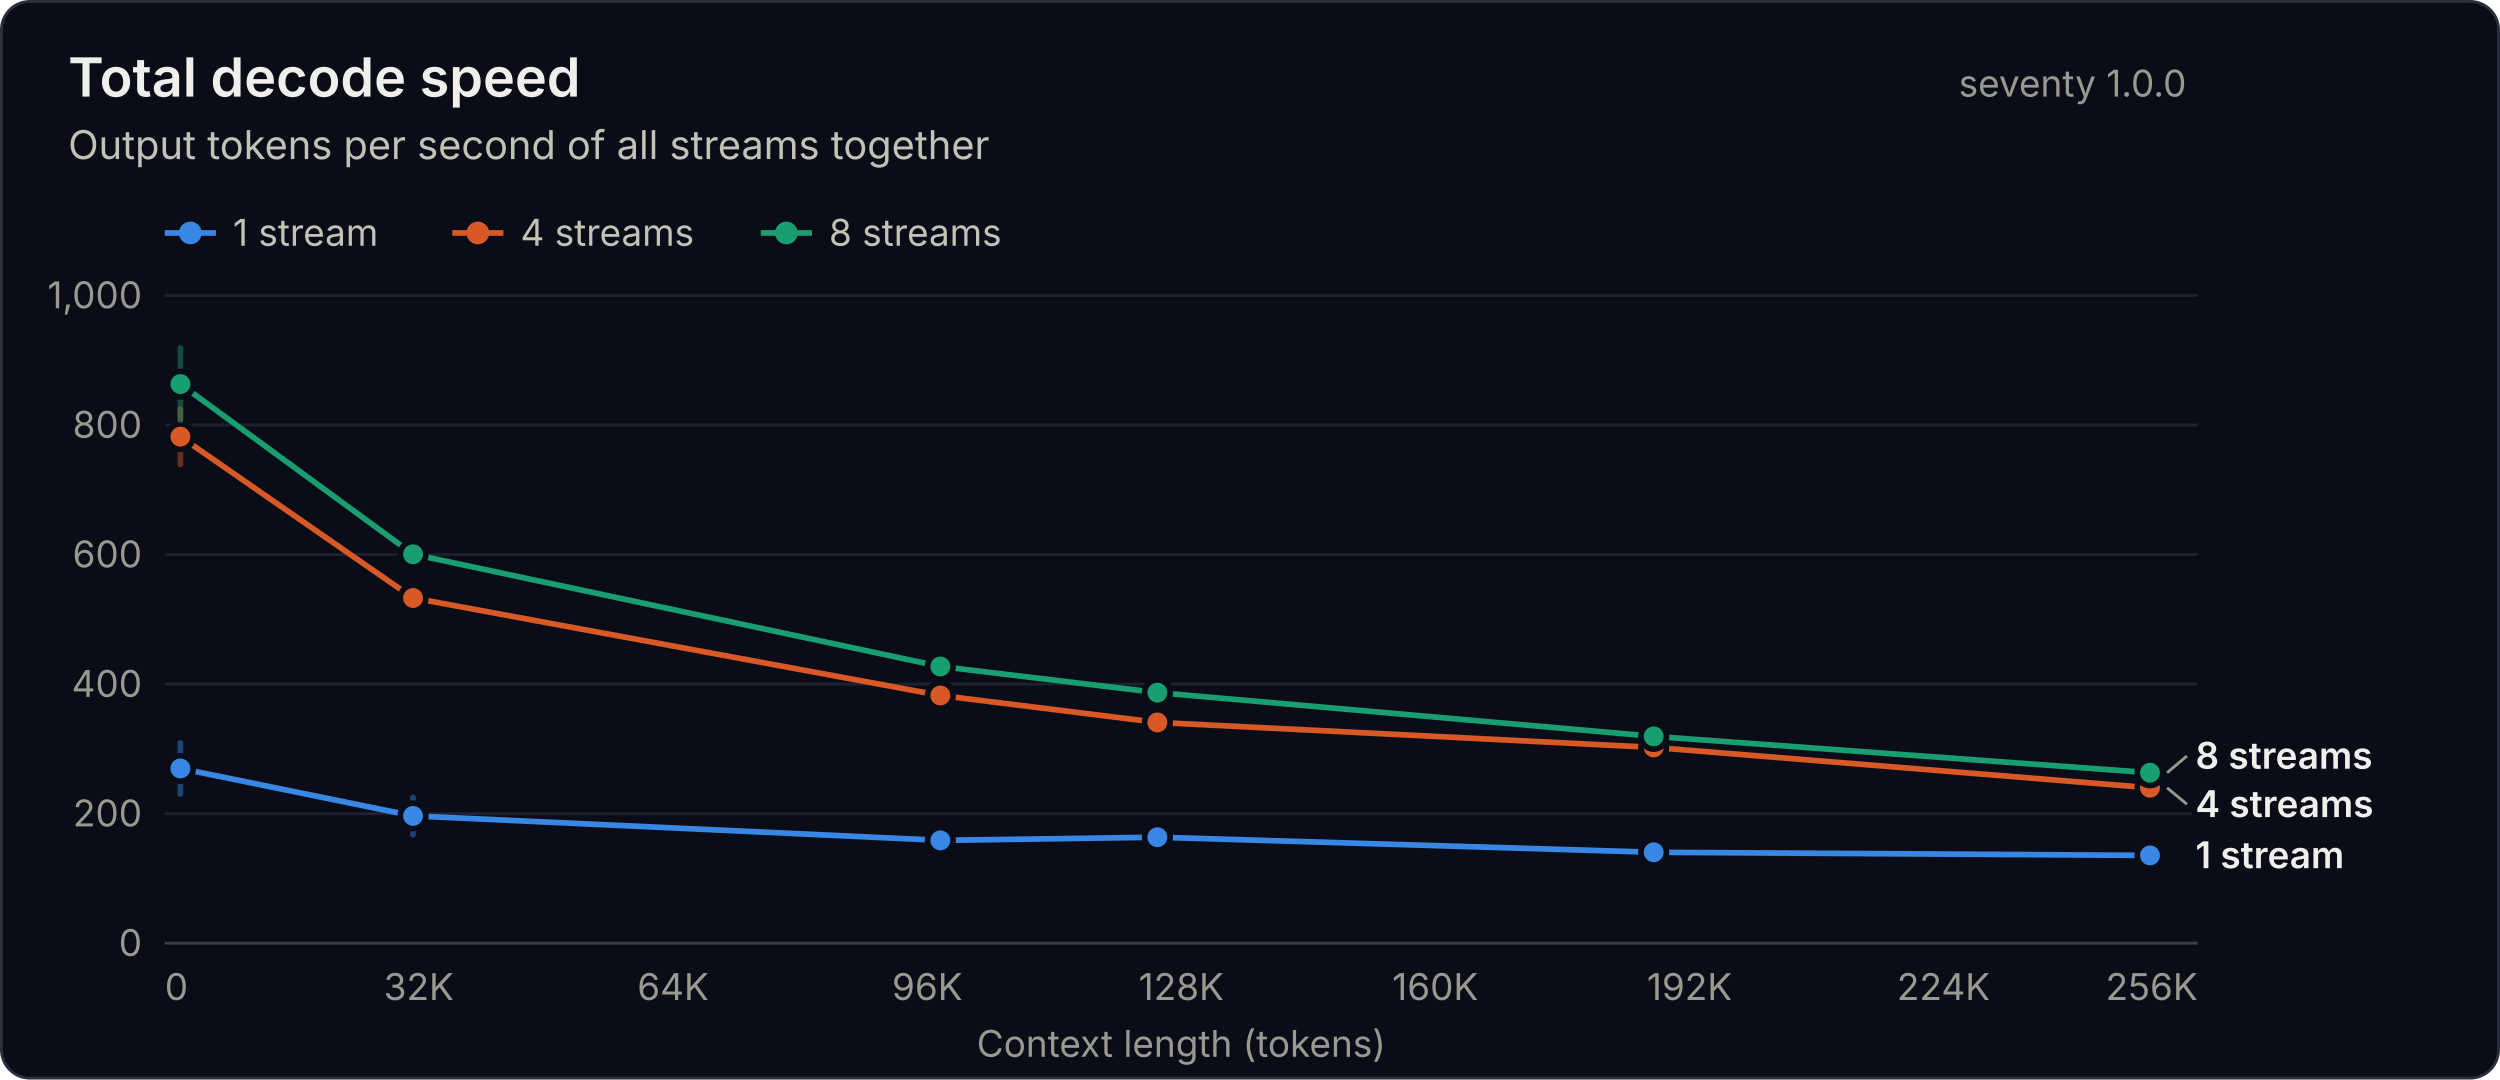
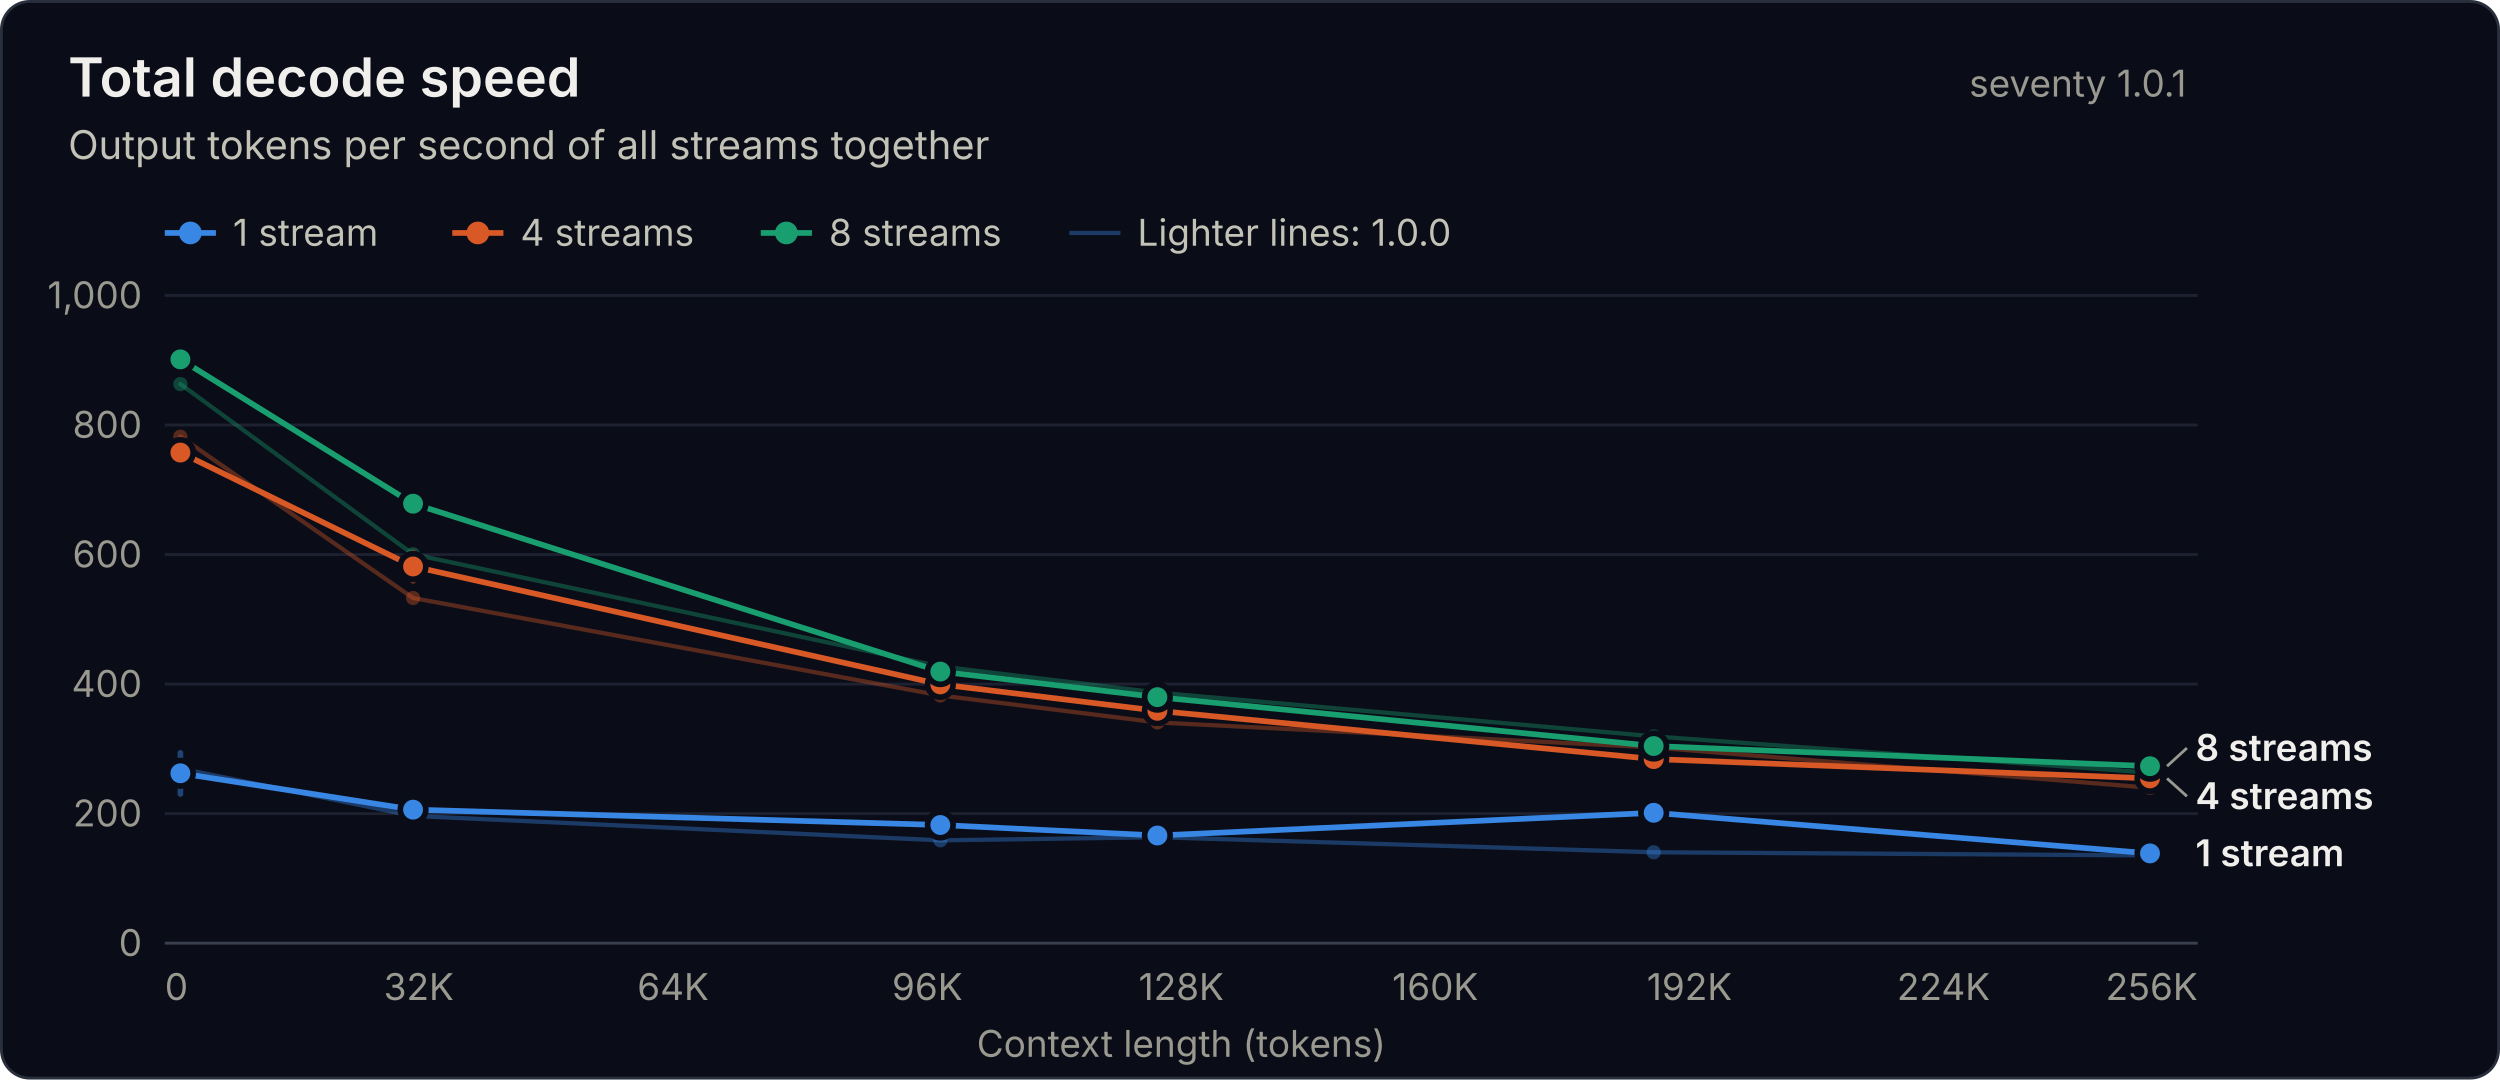
<svg xmlns="http://www.w3.org/2000/svg" viewBox="0 0 880 380" width="880" height="380" font-family="Inter, system-ui, -apple-system, 'Segoe UI', Helvetica, Arial, sans-serif" role="img" aria-label="Total decode speed">
  <rect x="0.5" y="0.5" width="879" height="379" rx="10" fill="#0a0d18" stroke="#2a2f3d" />
  <text x="24.0" y="34.0" font-size="19" font-weight="600" fill="#f0efec" text-anchor="start">Total decode speed</text>
  <text x="24.0" y="56.0" font-size="14" font-weight="400" fill="#c3c2b7" text-anchor="start">Output tokens per second of all streams together</text>
-   <text x="769.6" y="34.0" font-size="13" font-weight="400" fill="#9a998f" text-anchor="end">seventy 1.0.0</text>
+   <text x="769.6" y="34.0" font-size="13" font-weight="400" fill="#9a998f" text-anchor="end">seventy 1.0.1</text>
  <line x1="58" x2="773.6" y1="332.0" y2="332.0" stroke="#3a3f4e" stroke-width="1" />
  <text x="50.0" y="336.5" font-size="13" font-weight="400" fill="#9a998f" text-anchor="end">0</text>
  <line x1="58" x2="773.6" y1="286.4" y2="286.4" stroke="#1d2130" stroke-width="1" />
  <text x="50.0" y="290.9" font-size="13" font-weight="400" fill="#9a998f" text-anchor="end">200</text>
  <line x1="58" x2="773.6" y1="240.8" y2="240.8" stroke="#1d2130" stroke-width="1" />
  <text x="50.0" y="245.3" font-size="13" font-weight="400" fill="#9a998f" text-anchor="end">400</text>
  <line x1="58" x2="773.6" y1="195.2" y2="195.2" stroke="#1d2130" stroke-width="1" />
  <text x="50.0" y="199.7" font-size="13" font-weight="400" fill="#9a998f" text-anchor="end">600</text>
  <line x1="58" x2="773.6" y1="149.6" y2="149.6" stroke="#1d2130" stroke-width="1" />
  <text x="50.0" y="154.1" font-size="13" font-weight="400" fill="#9a998f" text-anchor="end">800</text>
  <line x1="58" x2="773.6" y1="104.0" y2="104.0" stroke="#1d2130" stroke-width="1" />
  <text x="50.0" y="108.5" font-size="13" font-weight="400" fill="#9a998f" text-anchor="end">1,000</text>
  <text x="58.0" y="352.0" font-size="13" font-weight="400" fill="#9a998f" text-anchor="start">0</text>
  <text x="147.4" y="352.0" font-size="13" font-weight="400" fill="#9a998f" text-anchor="middle">32K</text>
  <text x="236.9" y="352.0" font-size="13" font-weight="400" fill="#9a998f" text-anchor="middle">64K</text>
  <text x="326.4" y="352.0" font-size="13" font-weight="400" fill="#9a998f" text-anchor="middle">96K</text>
  <text x="415.8" y="352.0" font-size="13" font-weight="400" fill="#9a998f" text-anchor="middle">128K</text>
  <text x="505.2" y="352.0" font-size="13" font-weight="400" fill="#9a998f" text-anchor="middle">160K</text>
  <text x="594.7" y="352.0" font-size="13" font-weight="400" fill="#9a998f" text-anchor="middle">192K</text>
  <text x="684.1" y="352.0" font-size="13" font-weight="400" fill="#9a998f" text-anchor="middle">224K</text>
  <text x="773.6" y="352.0" font-size="13" font-weight="400" fill="#9a998f" text-anchor="end">256K</text>
  <text x="415.8" y="372.0" font-size="13" font-weight="400" fill="#9a998f" text-anchor="middle">Context length (tokens)</text>
-   <polyline points="63.5,270.5 145.4,287.2 331.0,295.8 407.4,294.7 582.1,300.0 756.8,301.1" fill="none" stroke="#3987e5" stroke-width="2" stroke-linejoin="round" stroke-linecap="round" />
-   <line x1="63.5" x2="63.5" y1="279.5" y2="261.5" stroke="#3987e5" stroke-opacity="0.45" stroke-width="2" stroke-linecap="round" />
-   <circle cx="63.5" cy="270.5" r="4.5" fill="#3987e5" stroke="#0a0d18" stroke-width="2" />
-   <line x1="145.4" x2="145.4" y1="293.8" y2="280.7" stroke="#3987e5" stroke-opacity="0.45" stroke-width="2" stroke-linecap="round" />
-   <circle cx="145.4" cy="287.2" r="4.5" fill="#3987e5" stroke="#0a0d18" stroke-width="2" />
-   <line x1="331.0" x2="331.0" y1="298.7" y2="292.9" stroke="#3987e5" stroke-opacity="0.45" stroke-width="2" stroke-linecap="round" />
-   <circle cx="331.0" cy="295.8" r="4.5" fill="#3987e5" stroke="#0a0d18" stroke-width="2" />
-   <line x1="407.4" x2="407.4" y1="296.2" y2="293.2" stroke="#3987e5" stroke-opacity="0.45" stroke-width="2" stroke-linecap="round" />
-   <circle cx="407.4" cy="294.7" r="4.5" fill="#3987e5" stroke="#0a0d18" stroke-width="2" />
-   <line x1="582.1" x2="582.1" y1="301.3" y2="298.6" stroke="#3987e5" stroke-opacity="0.45" stroke-width="2" stroke-linecap="round" />
-   <circle cx="582.1" cy="300.0" r="4.5" fill="#3987e5" stroke="#0a0d18" stroke-width="2" />
-   <line x1="756.8" x2="756.8" y1="301.9" y2="300.4" stroke="#3987e5" stroke-opacity="0.45" stroke-width="2" stroke-linecap="round" />
-   <circle cx="756.8" cy="301.1" r="4.5" fill="#3987e5" stroke="#0a0d18" stroke-width="2" />
-   <polyline points="63.5,153.7 145.4,210.5 331.0,244.8 407.4,254.3 582.1,263.1 756.8,277.3" fill="none" stroke="#d95926" stroke-width="2" stroke-linejoin="round" stroke-linecap="round" />
-   <line x1="63.5" x2="63.5" y1="163.5" y2="144.0" stroke="#d95926" stroke-opacity="0.45" stroke-width="2" stroke-linecap="round" />
-   <circle cx="63.5" cy="153.7" r="4.5" fill="#d95926" stroke="#0a0d18" stroke-width="2" />
-   <circle cx="145.4" cy="210.5" r="4.5" fill="#d95926" stroke="#0a0d18" stroke-width="2" />
-   <line x1="331.0" x2="331.0" y1="247.5" y2="242.1" stroke="#d95926" stroke-opacity="0.45" stroke-width="2" stroke-linecap="round" />
-   <circle cx="331.0" cy="244.8" r="4.5" fill="#d95926" stroke="#0a0d18" stroke-width="2" />
-   <line x1="407.4" x2="407.4" y1="256.5" y2="252.2" stroke="#d95926" stroke-opacity="0.45" stroke-width="2" stroke-linecap="round" />
-   <circle cx="407.4" cy="254.3" r="4.5" fill="#d95926" stroke="#0a0d18" stroke-width="2" />
-   <circle cx="582.1" cy="263.1" r="4.5" fill="#d95926" stroke="#0a0d18" stroke-width="2" />
-   <line x1="756.8" x2="756.8" y1="279.1" y2="275.5" stroke="#d95926" stroke-opacity="0.45" stroke-width="2" stroke-linecap="round" />
-   <circle cx="756.8" cy="277.3" r="4.5" fill="#d95926" stroke="#0a0d18" stroke-width="2" />
-   <polyline points="63.5,135.2 145.4,195.1 331.0,234.6 407.4,243.8 582.1,259.2 756.8,272.0" fill="none" stroke="#199e70" stroke-width="2" stroke-linejoin="round" stroke-linecap="round" />
-   <line x1="63.5" x2="63.5" y1="148.0" y2="122.5" stroke="#199e70" stroke-opacity="0.45" stroke-width="2" stroke-linecap="round" />
-   <circle cx="63.5" cy="135.2" r="4.5" fill="#199e70" stroke="#0a0d18" stroke-width="2" />
-   <circle cx="145.4" cy="195.1" r="4.5" fill="#199e70" stroke="#0a0d18" stroke-width="2" />
-   <line x1="331.0" x2="331.0" y1="235.3" y2="233.9" stroke="#199e70" stroke-opacity="0.45" stroke-width="2" stroke-linecap="round" />
-   <circle cx="331.0" cy="234.6" r="4.5" fill="#199e70" stroke="#0a0d18" stroke-width="2" />
-   <line x1="407.4" x2="407.4" y1="246.4" y2="241.1" stroke="#199e70" stroke-opacity="0.45" stroke-width="2" stroke-linecap="round" />
-   <circle cx="407.4" cy="243.8" r="4.5" fill="#199e70" stroke="#0a0d18" stroke-width="2" />
-   <line x1="582.1" x2="582.1" y1="260.2" y2="258.2" stroke="#199e70" stroke-opacity="0.45" stroke-width="2" stroke-linecap="round" />
-   <circle cx="582.1" cy="259.2" r="4.5" fill="#199e70" stroke="#0a0d18" stroke-width="2" />
-   <circle cx="756.8" cy="272.0" r="4.5" fill="#199e70" stroke="#0a0d18" stroke-width="2" />
-   <line x1="762.8" y1="272.0" x2="769.8" y2="266.1" stroke="#9a998f" stroke-width="1" />
-   <text x="772.8" y="270.6" font-size="13" font-weight="600" fill="#f0efec" text-anchor="start" paint-order="stroke" stroke="#0a0d18" stroke-width="4" stroke-linejoin="round">8 streams</text>
-   <line x1="762.8" y1="277.3" x2="769.8" y2="283.1" stroke="#9a998f" stroke-width="1" />
-   <text x="772.8" y="287.6" font-size="13" font-weight="600" fill="#f0efec" text-anchor="start" paint-order="stroke" stroke="#0a0d18" stroke-width="4" stroke-linejoin="round">4 streams</text>
-   <text x="772.8" y="305.6" font-size="13" font-weight="600" fill="#f0efec" text-anchor="start" paint-order="stroke" stroke="#0a0d18" stroke-width="4" stroke-linejoin="round">1 stream</text>
+   <polyline points="63.5,270.5 145.4,287.2 331.0,295.8 407.4,294.7 582.1,300.0 756.8,301.1" fill="none" stroke="#3987e5" stroke-opacity="0.38" stroke-width="1.5" stroke-linejoin="round" stroke-linecap="round" />
+   <circle cx="63.5" cy="270.5" r="2.5" fill="#3987e5" fill-opacity="0.38" />
+   <circle cx="145.4" cy="287.2" r="2.5" fill="#3987e5" fill-opacity="0.38" />
+   <circle cx="331.0" cy="295.8" r="2.5" fill="#3987e5" fill-opacity="0.38" />
+   <circle cx="407.4" cy="294.7" r="2.5" fill="#3987e5" fill-opacity="0.38" />
+   <circle cx="582.1" cy="300.0" r="2.5" fill="#3987e5" fill-opacity="0.38" />
+   <circle cx="756.8" cy="301.1" r="2.5" fill="#3987e5" fill-opacity="0.38" />
+   <polyline points="63.5,153.7 145.4,210.5 331.0,244.8 407.4,254.3 582.1,263.1 756.8,277.3" fill="none" stroke="#d95926" stroke-opacity="0.38" stroke-width="1.5" stroke-linejoin="round" stroke-linecap="round" />
+   <circle cx="63.5" cy="153.7" r="2.5" fill="#d95926" fill-opacity="0.38" />
+   <circle cx="145.4" cy="210.5" r="2.5" fill="#d95926" fill-opacity="0.38" />
+   <circle cx="331.0" cy="244.8" r="2.5" fill="#d95926" fill-opacity="0.38" />
+   <circle cx="407.4" cy="254.3" r="2.5" fill="#d95926" fill-opacity="0.38" />
+   <circle cx="582.1" cy="263.1" r="2.5" fill="#d95926" fill-opacity="0.38" />
+   <circle cx="756.8" cy="277.3" r="2.5" fill="#d95926" fill-opacity="0.38" />
+   <polyline points="63.5,135.2 145.4,195.1 331.0,234.6 407.4,243.8 582.1,259.2 756.8,272.0" fill="none" stroke="#199e70" stroke-opacity="0.38" stroke-width="1.5" stroke-linejoin="round" stroke-linecap="round" />
+   <circle cx="63.5" cy="135.2" r="2.5" fill="#199e70" fill-opacity="0.38" />
+   <circle cx="145.4" cy="195.1" r="2.5" fill="#199e70" fill-opacity="0.38" />
+   <circle cx="331.0" cy="234.6" r="2.5" fill="#199e70" fill-opacity="0.38" />
+   <circle cx="407.4" cy="243.8" r="2.5" fill="#199e70" fill-opacity="0.38" />
+   <circle cx="582.1" cy="259.2" r="2.5" fill="#199e70" fill-opacity="0.38" />
+   <circle cx="756.8" cy="272.0" r="2.5" fill="#199e70" fill-opacity="0.38" />
+   <polyline points="63.5,272.2 145.4,285.0 331.0,290.4 407.4,294.1 582.1,286.1 756.8,300.4" fill="none" stroke="#3987e5" stroke-width="2" stroke-linejoin="round" stroke-linecap="round" />
+   <line x1="63.5" x2="63.5" y1="279.5" y2="265.0" stroke="#3987e5" stroke-opacity="0.45" stroke-width="2" stroke-linecap="round" />
+   <circle cx="63.5" cy="272.2" r="4.5" fill="#3987e5" stroke="#0a0d18" stroke-width="2" />
+   <line x1="145.4" x2="145.4" y1="286.4" y2="283.5" stroke="#3987e5" stroke-opacity="0.45" stroke-width="2" stroke-linecap="round" />
+   <circle cx="145.4" cy="285.0" r="4.5" fill="#3987e5" stroke="#0a0d18" stroke-width="2" />
+   <line x1="331.0" x2="331.0" y1="292.8" y2="288.0" stroke="#3987e5" stroke-opacity="0.45" stroke-width="2" stroke-linecap="round" />
+   <circle cx="331.0" cy="290.4" r="4.5" fill="#3987e5" stroke="#0a0d18" stroke-width="2" />
+   <line x1="407.4" x2="407.4" y1="297.3" y2="291.0" stroke="#3987e5" stroke-opacity="0.45" stroke-width="2" stroke-linecap="round" />
+   <circle cx="407.4" cy="294.1" r="4.5" fill="#3987e5" stroke="#0a0d18" stroke-width="2" />
+   <line x1="582.1" x2="582.1" y1="288.3" y2="284.0" stroke="#3987e5" stroke-opacity="0.45" stroke-width="2" stroke-linecap="round" />
+   <circle cx="582.1" cy="286.1" r="4.5" fill="#3987e5" stroke="#0a0d18" stroke-width="2" />
+   <line x1="756.8" x2="756.8" y1="303.8" y2="297.0" stroke="#3987e5" stroke-opacity="0.45" stroke-width="2" stroke-linecap="round" />
+   <circle cx="756.8" cy="300.4" r="4.5" fill="#3987e5" stroke="#0a0d18" stroke-width="2" />
+   <polyline points="63.5,159.3 145.4,199.4 331.0,240.9 407.4,250.2 582.1,267.2 756.8,274.0" fill="none" stroke="#d95926" stroke-width="2" stroke-linejoin="round" stroke-linecap="round" />
+   <line x1="63.5" x2="63.5" y1="161.7" y2="156.8" stroke="#d95926" stroke-opacity="0.45" stroke-width="2" stroke-linecap="round" />
+   <circle cx="63.5" cy="159.3" r="4.5" fill="#d95926" stroke="#0a0d18" stroke-width="2" />
+   <line x1="145.4" x2="145.4" y1="204.5" y2="194.4" stroke="#d95926" stroke-opacity="0.45" stroke-width="2" stroke-linecap="round" />
+   <circle cx="145.4" cy="199.4" r="4.5" fill="#d95926" stroke="#0a0d18" stroke-width="2" />
+   <line x1="331.0" x2="331.0" y1="243.8" y2="237.9" stroke="#d95926" stroke-opacity="0.45" stroke-width="2" stroke-linecap="round" />
+   <circle cx="331.0" cy="240.9" r="4.5" fill="#d95926" stroke="#0a0d18" stroke-width="2" />
+   <line x1="407.4" x2="407.4" y1="255.0" y2="245.3" stroke="#d95926" stroke-opacity="0.45" stroke-width="2" stroke-linecap="round" />
+   <circle cx="407.4" cy="250.2" r="4.5" fill="#d95926" stroke="#0a0d18" stroke-width="2" />
+   <line x1="582.1" x2="582.1" y1="269.0" y2="265.4" stroke="#d95926" stroke-opacity="0.45" stroke-width="2" stroke-linecap="round" />
+   <circle cx="582.1" cy="267.2" r="4.5" fill="#d95926" stroke="#0a0d18" stroke-width="2" />
+   <line x1="756.8" x2="756.8" y1="276.1" y2="271.9" stroke="#d95926" stroke-opacity="0.45" stroke-width="2" stroke-linecap="round" />
+   <circle cx="756.8" cy="274.0" r="4.5" fill="#d95926" stroke="#0a0d18" stroke-width="2" />
+   <polyline points="63.5,126.5 145.4,177.3 331.0,236.4 407.4,245.4 582.1,262.6 756.8,269.7" fill="none" stroke="#199e70" stroke-width="2" stroke-linejoin="round" stroke-linecap="round" />
+   <line x1="63.5" x2="63.5" y1="130.4" y2="122.6" stroke="#199e70" stroke-opacity="0.45" stroke-width="2" stroke-linecap="round" />
+   <circle cx="63.5" cy="126.5" r="4.5" fill="#199e70" stroke="#0a0d18" stroke-width="2" />
+   <line x1="145.4" x2="145.4" y1="180.0" y2="174.6" stroke="#199e70" stroke-opacity="0.45" stroke-width="2" stroke-linecap="round" />
+   <circle cx="145.4" cy="177.3" r="4.5" fill="#199e70" stroke="#0a0d18" stroke-width="2" />
+   <line x1="331.0" x2="331.0" y1="237.6" y2="235.2" stroke="#199e70" stroke-opacity="0.45" stroke-width="2" stroke-linecap="round" />
+   <circle cx="331.0" cy="236.4" r="4.5" fill="#199e70" stroke="#0a0d18" stroke-width="2" />
+   <line x1="407.4" x2="407.4" y1="249.7" y2="241.1" stroke="#199e70" stroke-opacity="0.45" stroke-width="2" stroke-linecap="round" />
+   <circle cx="407.4" cy="245.4" r="4.5" fill="#199e70" stroke="#0a0d18" stroke-width="2" />
+   <line x1="582.1" x2="582.1" y1="264.0" y2="261.2" stroke="#199e70" stroke-opacity="0.45" stroke-width="2" stroke-linecap="round" />
+   <circle cx="582.1" cy="262.6" r="4.5" fill="#199e70" stroke="#0a0d18" stroke-width="2" />
+   <line x1="756.8" x2="756.8" y1="271.1" y2="268.2" stroke="#199e70" stroke-opacity="0.45" stroke-width="2" stroke-linecap="round" />
+   <circle cx="756.8" cy="269.7" r="4.5" fill="#199e70" stroke="#0a0d18" stroke-width="2" />
+   <line x1="762.8" y1="269.7" x2="769.8" y2="263.3" stroke="#9a998f" stroke-width="1" />
+   <text x="772.8" y="267.8" font-size="13" font-weight="600" fill="#f0efec" text-anchor="start" paint-order="stroke" stroke="#0a0d18" stroke-width="4" stroke-linejoin="round">8 streams</text>
+   <line x1="762.8" y1="274.0" x2="769.8" y2="280.3" stroke="#9a998f" stroke-width="1" />
+   <text x="772.8" y="284.8" font-size="13" font-weight="600" fill="#f0efec" text-anchor="start" paint-order="stroke" stroke="#0a0d18" stroke-width="4" stroke-linejoin="round">4 streams</text>
+   <text x="772.8" y="304.9" font-size="13" font-weight="600" fill="#f0efec" text-anchor="start" paint-order="stroke" stroke="#0a0d18" stroke-width="4" stroke-linejoin="round">1 stream</text>
  <line x1="58" x2="76" y1="82" y2="82" stroke="#3987e5" stroke-width="2" />
  <circle cx="67" cy="82" r="4" fill="#3987e5" />
  <text x="82.0" y="86.5" font-size="13" font-weight="400" fill="#c3c2b7" text-anchor="start">1 stream</text>
  <line x1="159.2" x2="177.2" y1="82" y2="82" stroke="#d95926" stroke-width="2" />
  <circle cx="168.2" cy="82" r="4" fill="#d95926" />
  <text x="183.2" y="86.5" font-size="13" font-weight="400" fill="#c3c2b7" text-anchor="start">4 streams</text>
  <line x1="267.8" x2="285.8" y1="82" y2="82" stroke="#199e70" stroke-width="2" />
  <circle cx="276.8" cy="82" r="4" fill="#199e70" />
  <text x="291.8" y="86.5" font-size="13" font-weight="400" fill="#c3c2b7" text-anchor="start">8 streams</text>
+   <line x1="376.4" x2="394.4" y1="82" y2="82" stroke="#3987e5" stroke-opacity="0.38" stroke-width="1.5" />
+   <text x="400.4" y="86.5" font-size="13" font-weight="400" fill="#c3c2b7" text-anchor="start">Lighter lines: 1.0.0</text>
</svg>
